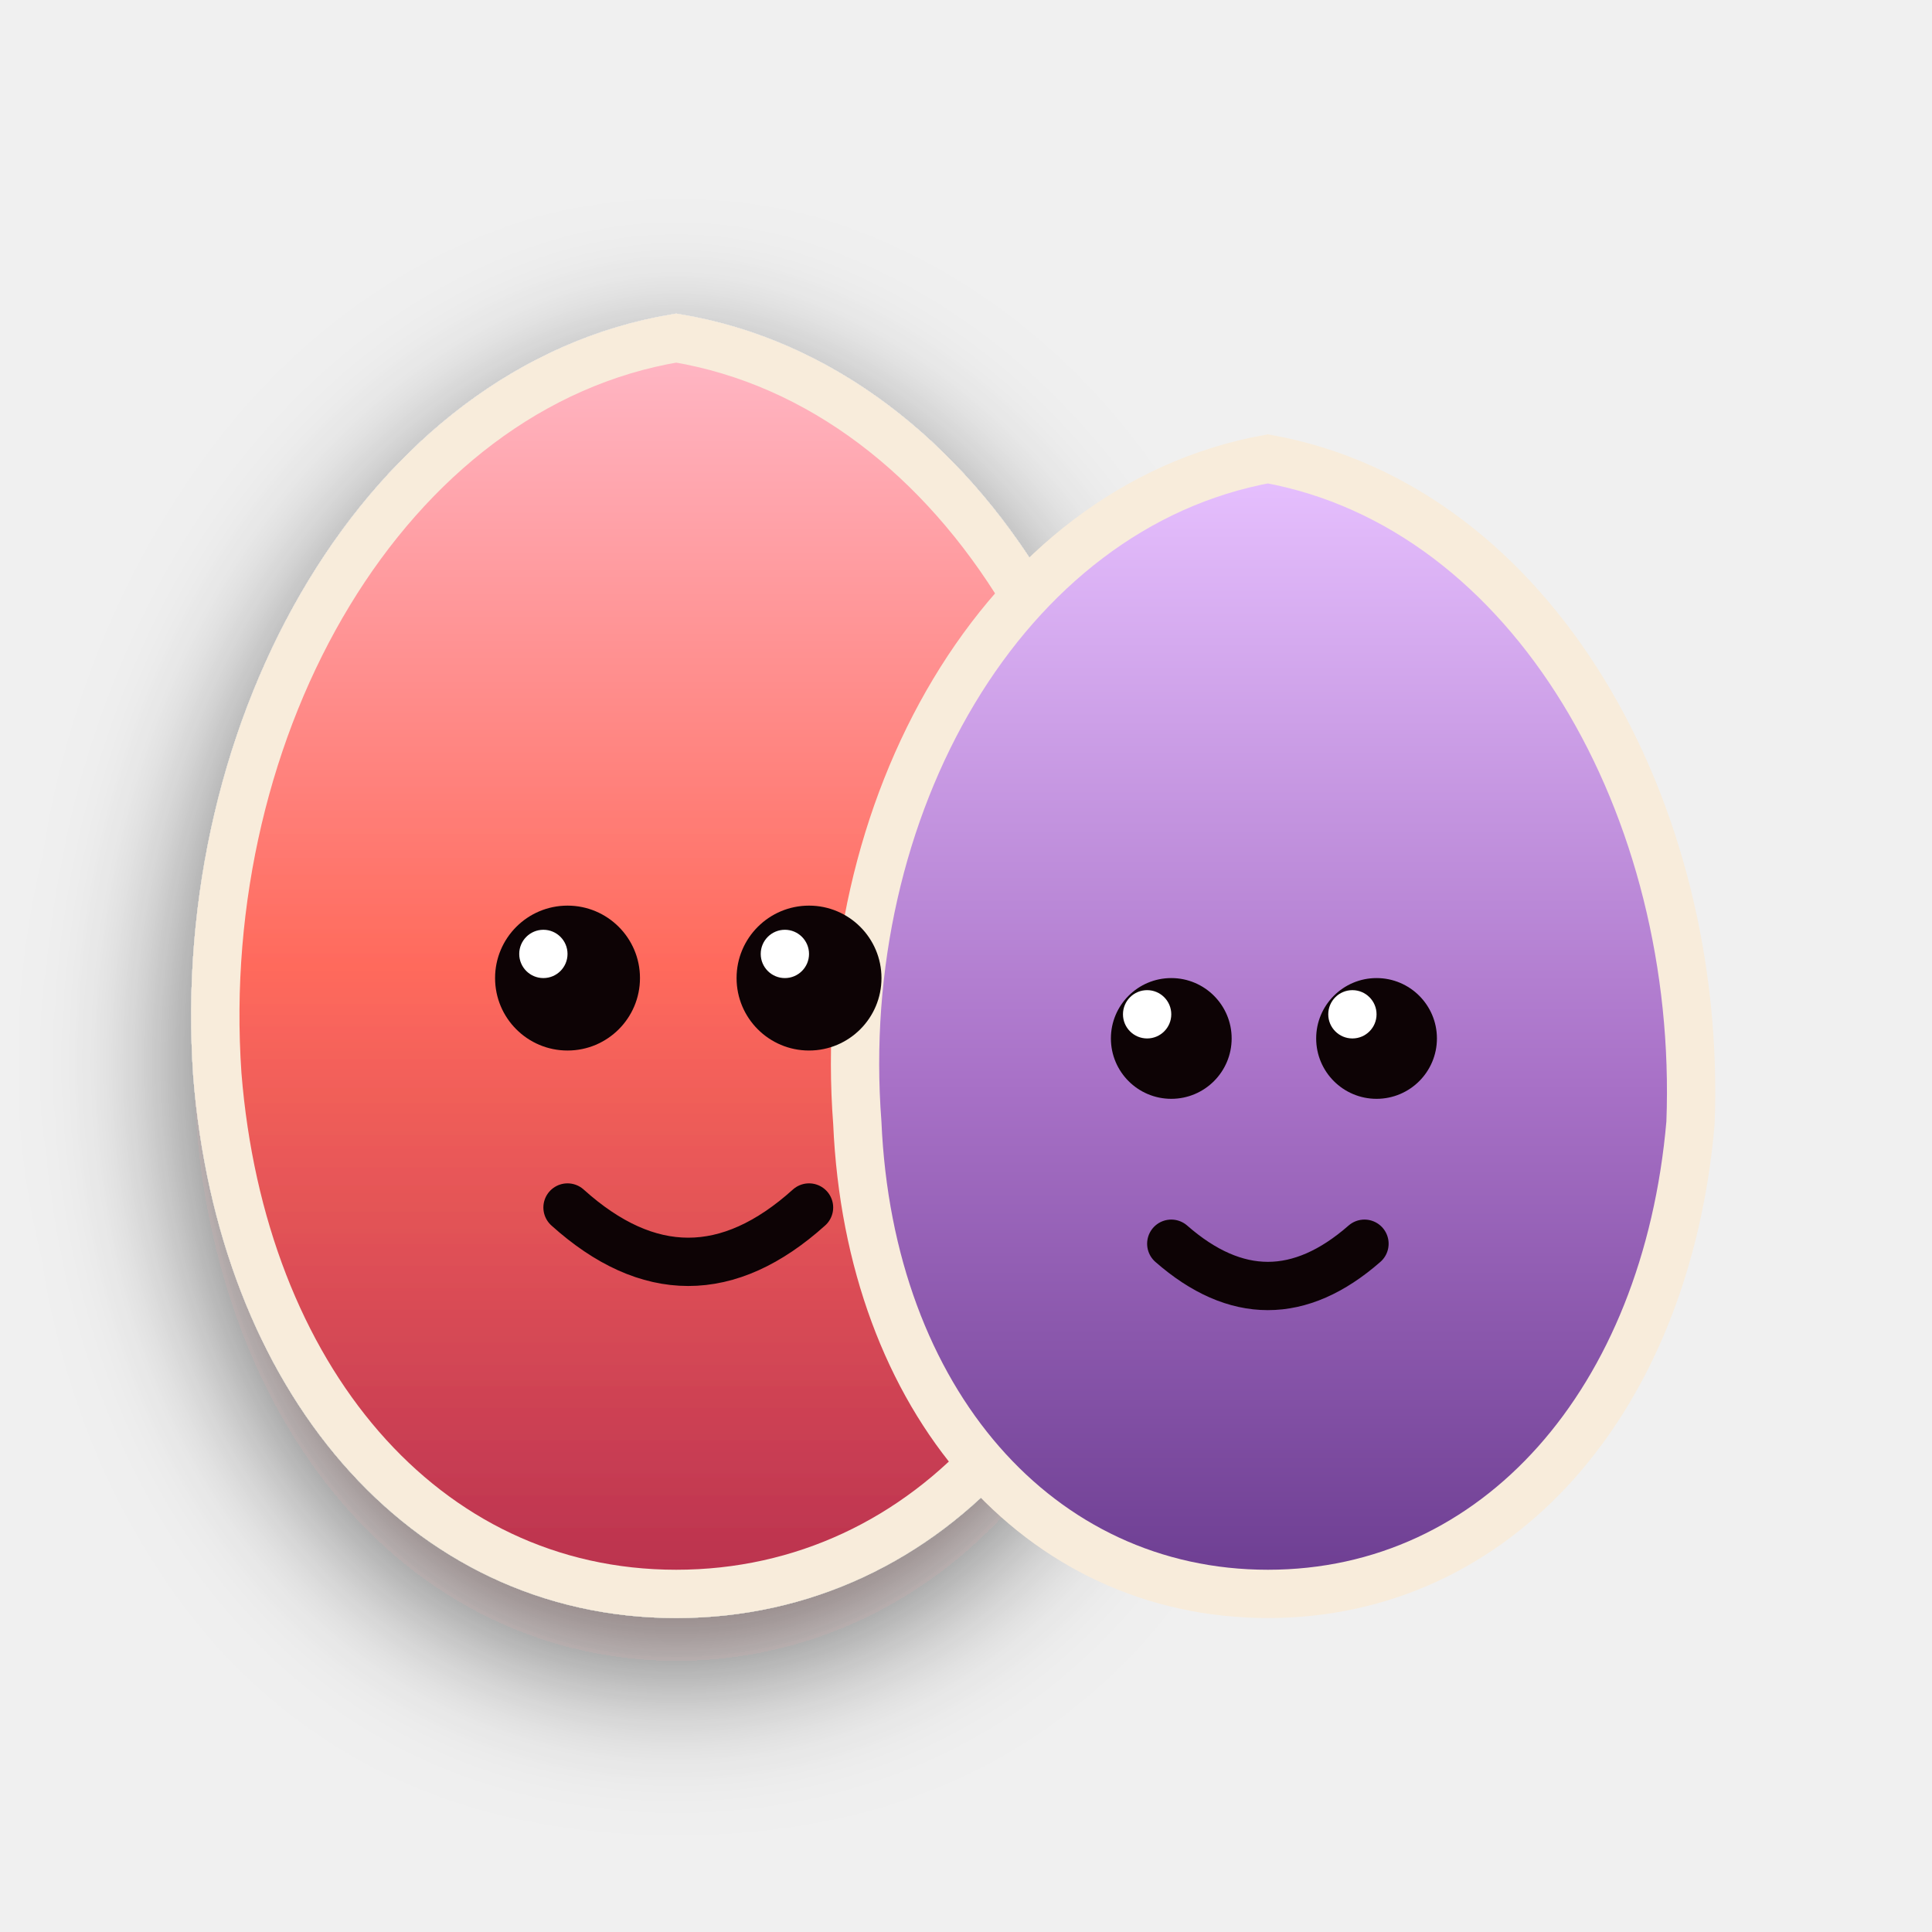
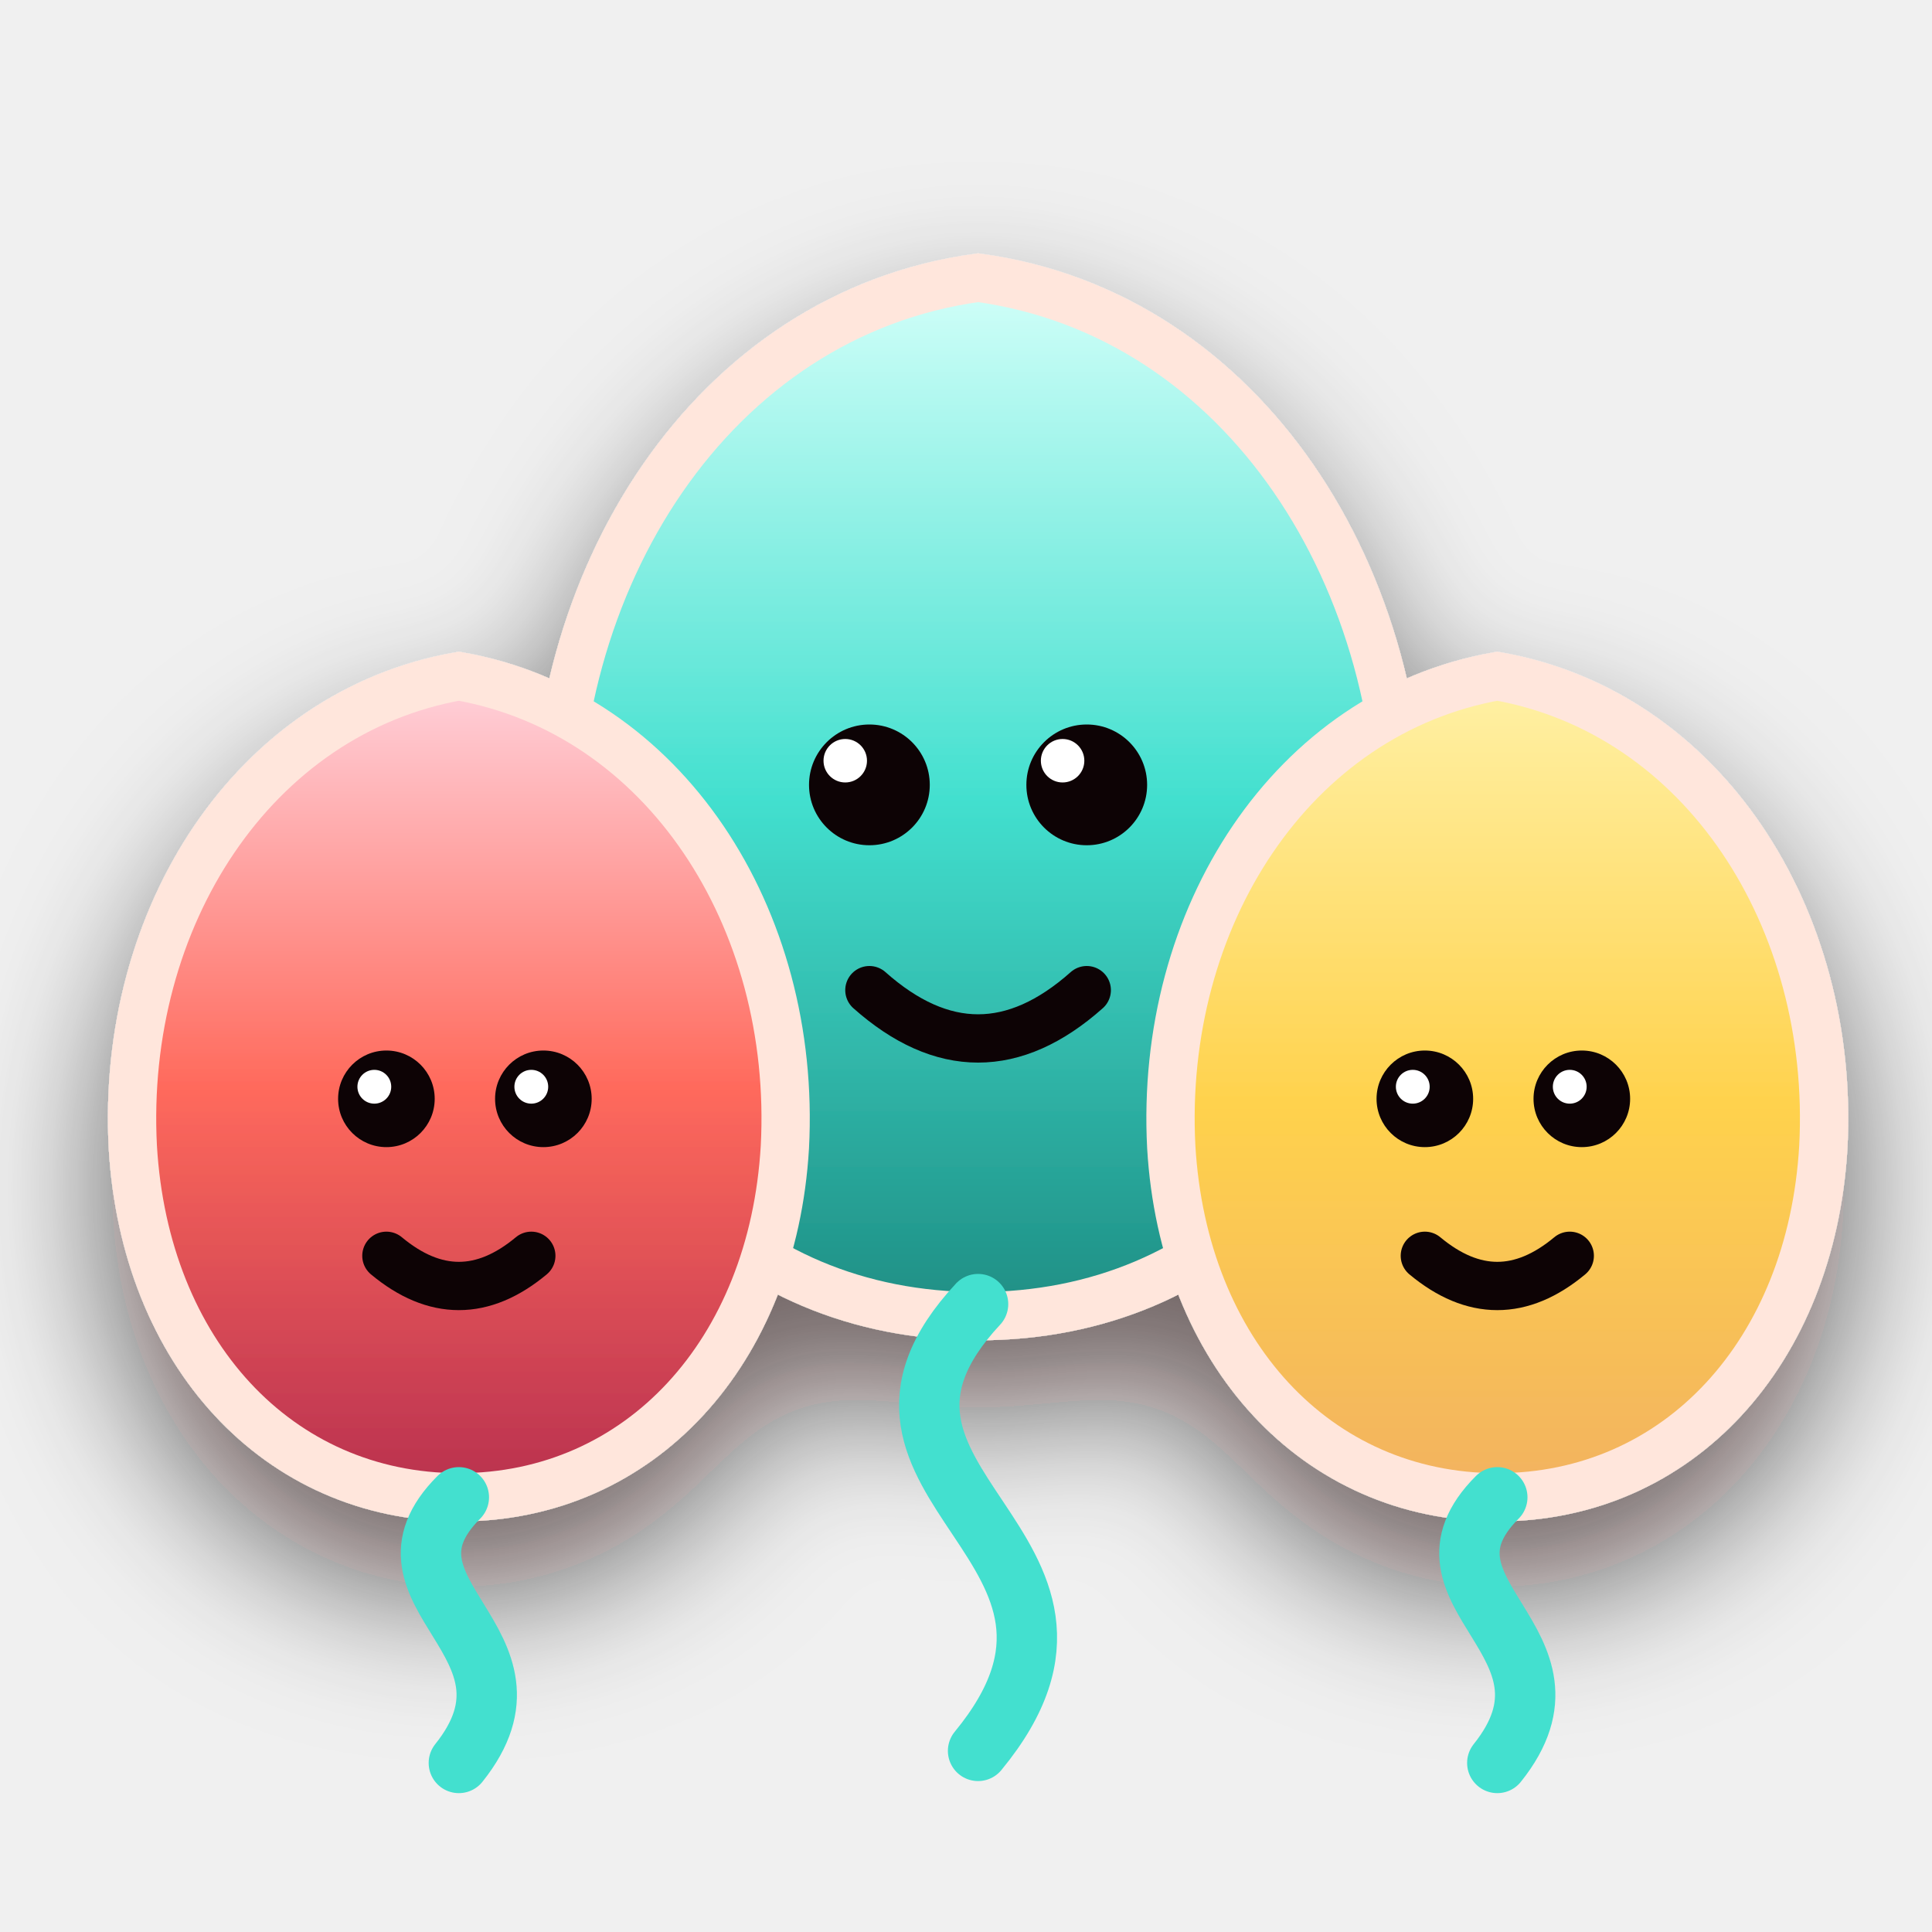
- <svg xmlns="http://www.w3.org/2000/svg" viewBox="0 0 160 160" style="color:#f8ecdb">
+ <svg xmlns="http://www.w3.org/2000/svg" viewBox="0 0 160 160">
  <defs>
-     <linearGradient id="gold" x1="0" y1="0" x2="0" y2="1">
-       <stop stop-color="#fff1a6" />
-       <stop offset=".5" stop-color="#ffd24d" />
-       <stop offset="1" stop-color="#f2b25f" />
-     </linearGradient>
    <linearGradient id="teal" x1="0" y1="0" x2="0" y2="1">
-       <stop stop-color="#9afff4" />
-       <stop offset=".52" stop-color="#43e0cf" />
-       <stop offset="1" stop-color="#23bbaa" />
+       <stop stop-color="#d2fff9" />
+       <stop offset=".5" stop-color="#43e0cf" />
+       <stop offset="1" stop-color="#1e8e84" />
    </linearGradient>
    <linearGradient id="coral" x1="0" y1="0" x2="0" y2="1">
-       <stop stop-color="#ffb9c8" />
+       <stop stop-color="#ffd2dc" />
      <stop offset=".5" stop-color="#ff6a5c" />
      <stop offset="1" stop-color="#b8304f" />
    </linearGradient>
-     <linearGradient id="violet" x1="0" y1="0" x2="0" y2="1">
-       <stop stop-color="#e7c1ff" />
-       <stop offset=".55" stop-color="#a871c7" />
-       <stop offset="1" stop-color="#6c3d91" />
+     <linearGradient id="gold" x1="0" y1="0" x2="0" y2="1">
+       <stop stop-color="#fff1a6" />
+       <stop offset=".52" stop-color="#ffd24d" />
+       <stop offset="1" stop-color="#f2b25f" />
    </linearGradient>
-     <filter id="glow" x="-50%" y="-50%" width="200%" height="200%">
-       <feDropShadow dx="0" dy="4" stdDeviation="6" flood-color="#0d0305" flood-opacity=".55" />
-     </filter>
-     <filter id="teal-glow" x="-50%" y="-50%" width="200%" height="200%">
-       <feDropShadow dx="0" dy="0" stdDeviation="7" flood-color="#43e0cf" flood-opacity=".48" />
+     <filter id="shadow" x="-40%" y="-40%" width="180%" height="190%">
+       <feDropShadow dx="0" dy="6" stdDeviation="6" flood-color="#0d0305" flood-opacity=".58" />
    </filter>
  </defs>
-   <path d="M56 28c-24 4-40 32-38 61 2 25 17 43 38 43s37-18 38-43C96 60 80 32 56 28Z" fill="url(#coral)" stroke="#f8ecdb" stroke-width="4" filter="url(#glow)" />
-   <path d="M105 38c-22 4-36 29-34 55 1 23 15 39 34 39s33-16 35-39c1-26-13-51-35-55Z" fill="url(#violet)" stroke="#f8ecdb" stroke-width="4" />
+   <g filter="url(#shadow)" stroke="#ffe6dc" stroke-width="4">
+     <path d="M81 23c-22 3-36 25-35 49 1 22 15 37 35 37s34-15 35-37c1-24-13-46-35-49Z" fill="url(#teal)" />
+     <path d="M38 56c-17 3-28 20-27 39 1 17 12 29 27 29s26-12 27-29c1-19-10-36-27-39Z" fill="url(#coral)" />
+     <path d="M124 56c-17 3-28 20-27 39 1 17 12 29 27 29s26-12 27-29c1-19-10-36-27-39Z" fill="url(#gold)" />
+   </g>
  <g fill="#0d0305">
-     <circle cx="47" cy="81" r="6" />
-     <circle cx="67" cy="81" r="6" />
-     <circle cx="97" cy="86" r="5" />
-     <circle cx="114" cy="86" r="5" />
+     <circle cx="72" cy="65" r="5" />
+     <circle cx="90" cy="65" r="5" />
+     <circle cx="32" cy="91" r="4" />
+     <circle cx="45" cy="91" r="4" />
+     <circle cx="118" cy="91" r="4" />
+     <circle cx="131" cy="91" r="4" />
  </g>
  <g fill="#fff">
-     <circle cx="45" cy="79" r="2" />
-     <circle cx="65" cy="79" r="2" />
-     <circle cx="95" cy="84" r="2" />
-     <circle cx="112" cy="84" r="2" />
+     <circle cx="70" cy="63" r="1.8" />
+     <circle cx="88" cy="63" r="1.8" />
+     <circle cx="31" cy="90" r="1.4" />
+     <circle cx="44" cy="90" r="1.4" />
+     <circle cx="117" cy="90" r="1.4" />
+     <circle cx="130" cy="90" r="1.4" />
  </g>
-   <path d="M47 100q10 9 20 0M97 103q8 7 16 0" fill="none" stroke="#0d0305" stroke-width="4" stroke-linecap="round" />
+   <g fill="none" stroke="#0d0305" stroke-width="4" stroke-linecap="round">
+     <path d="M72 82q9 8 18 0" />
+     <path d="M32 104q6 5 12 0" />
+     <path d="M118 104q6 5 12 0" />
+   </g>
+   <path d="M81 108c-14 15 14 20 0 37M38 124c-8 8 8 12 0 22M124 124c-8 8 8 12 0 22" fill="none" stroke="#43e0cf" stroke-width="5" stroke-linecap="round" />
</svg>
